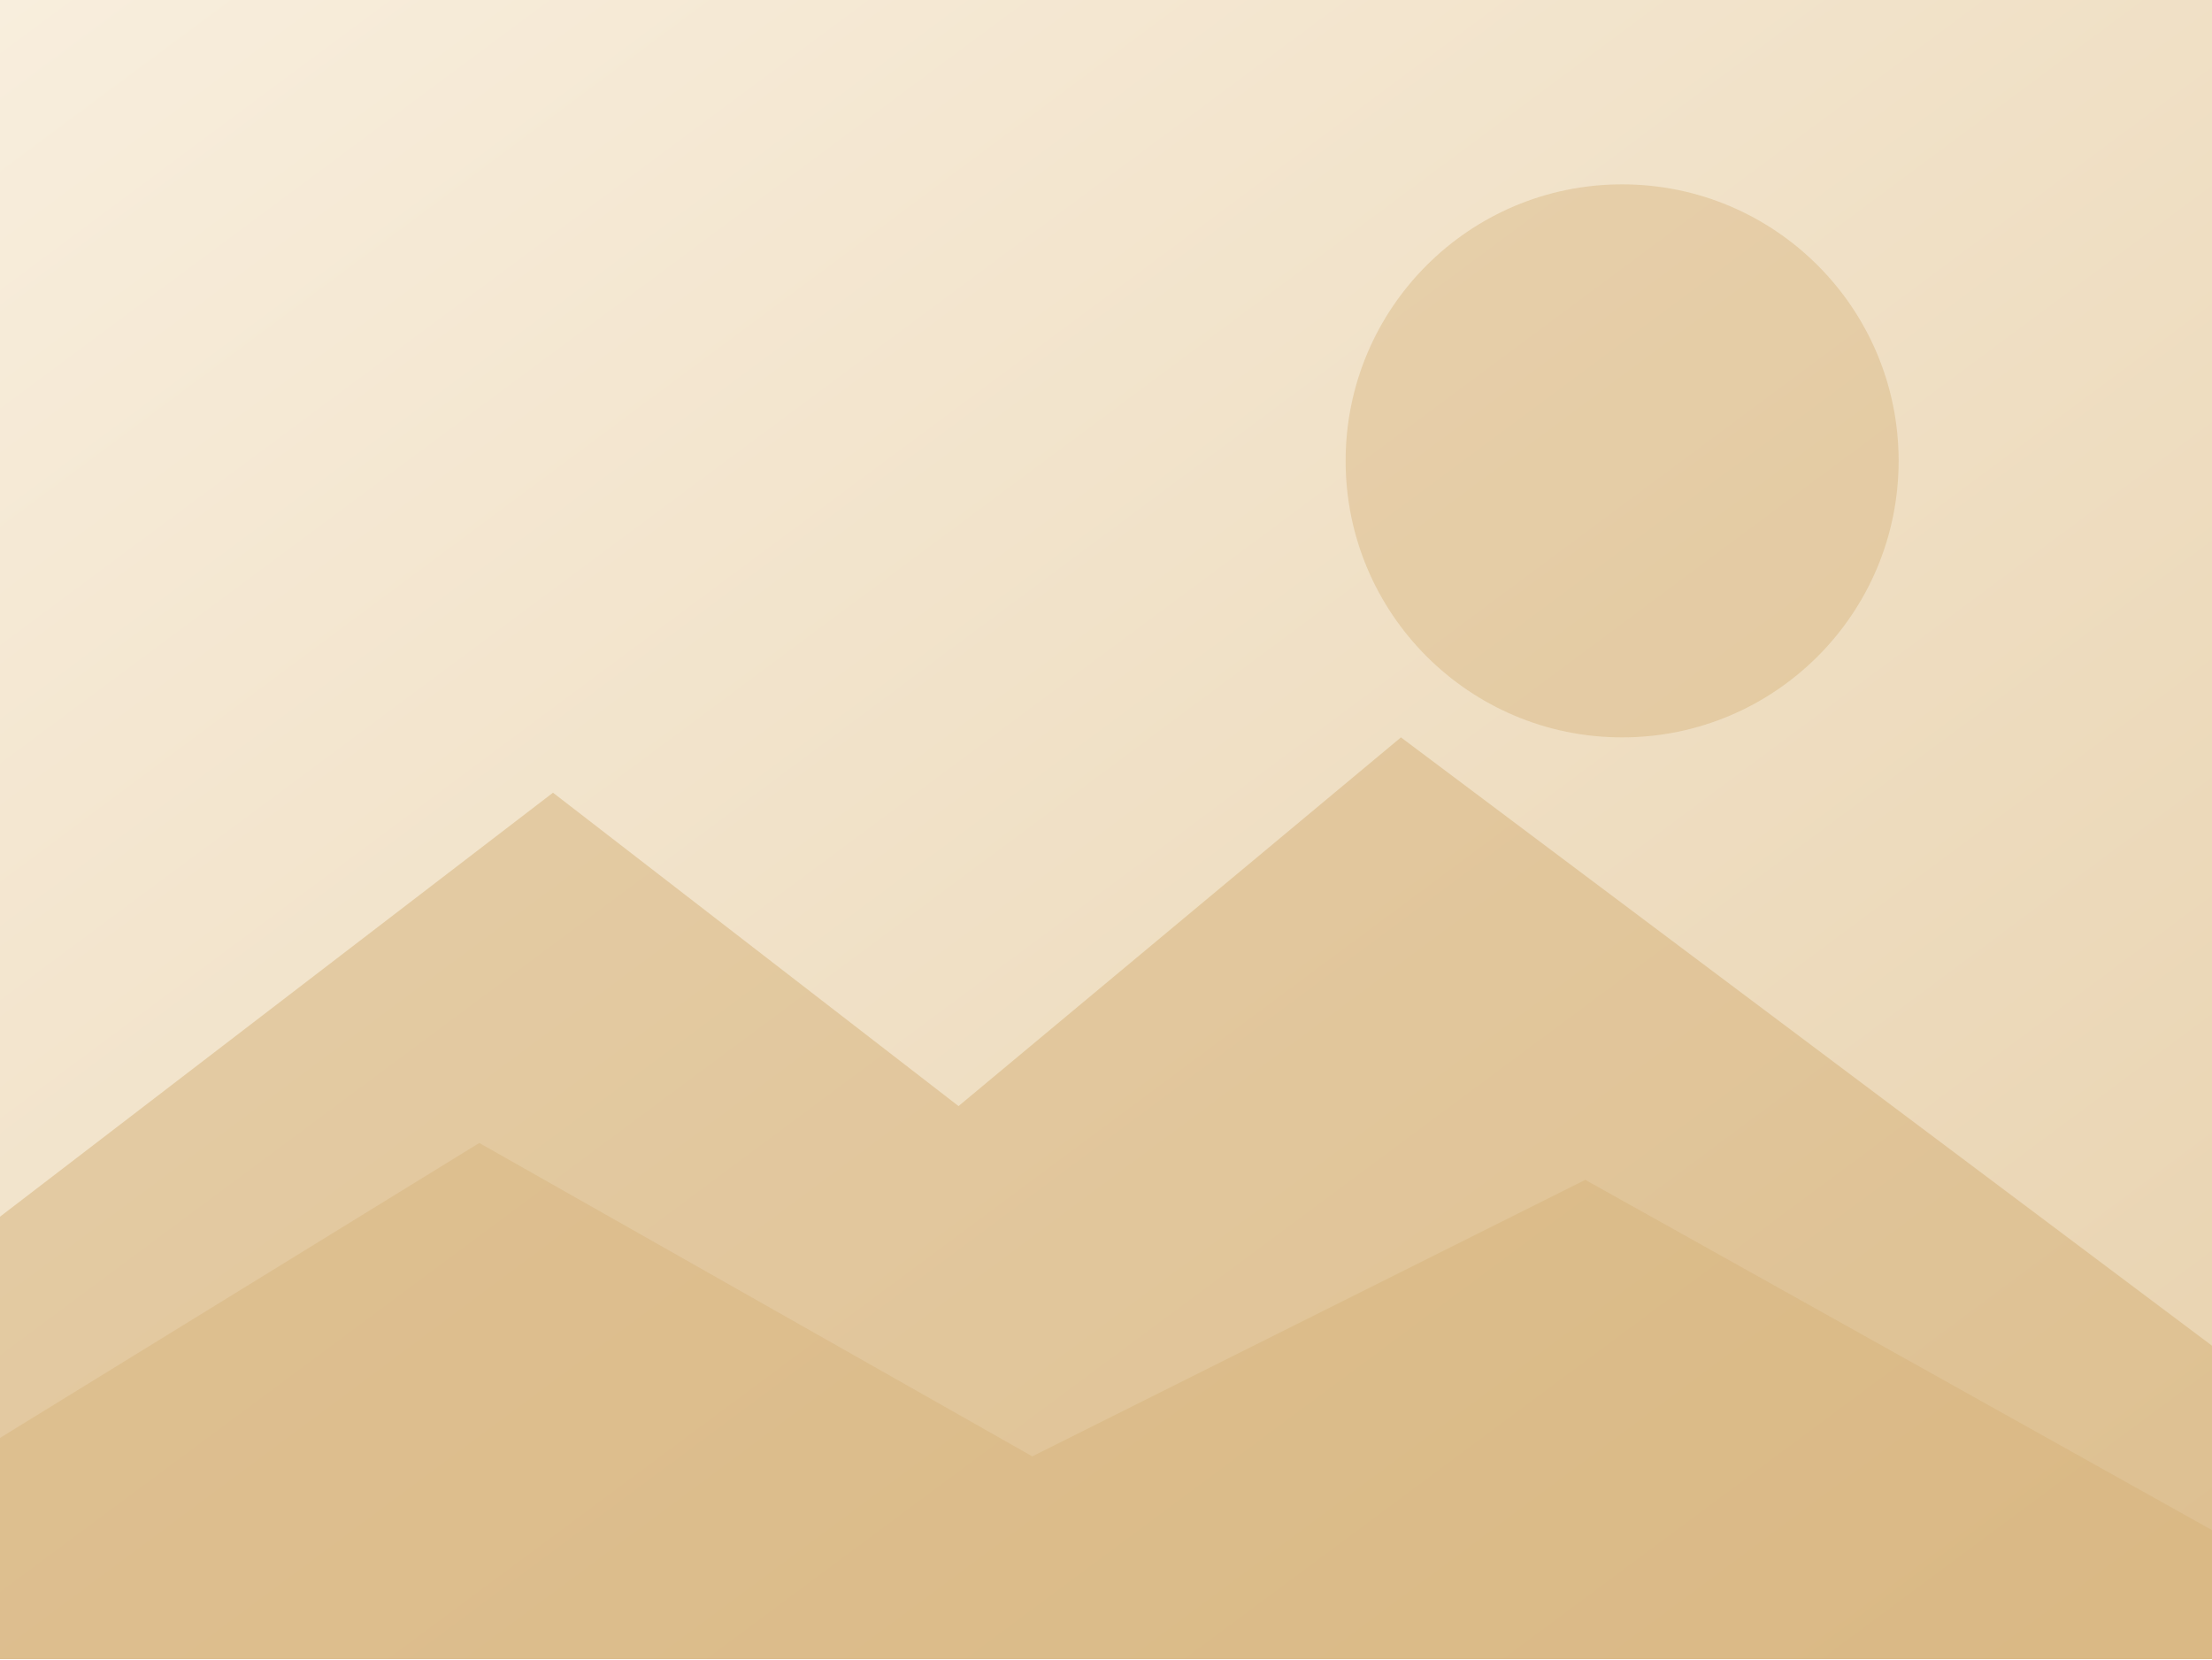
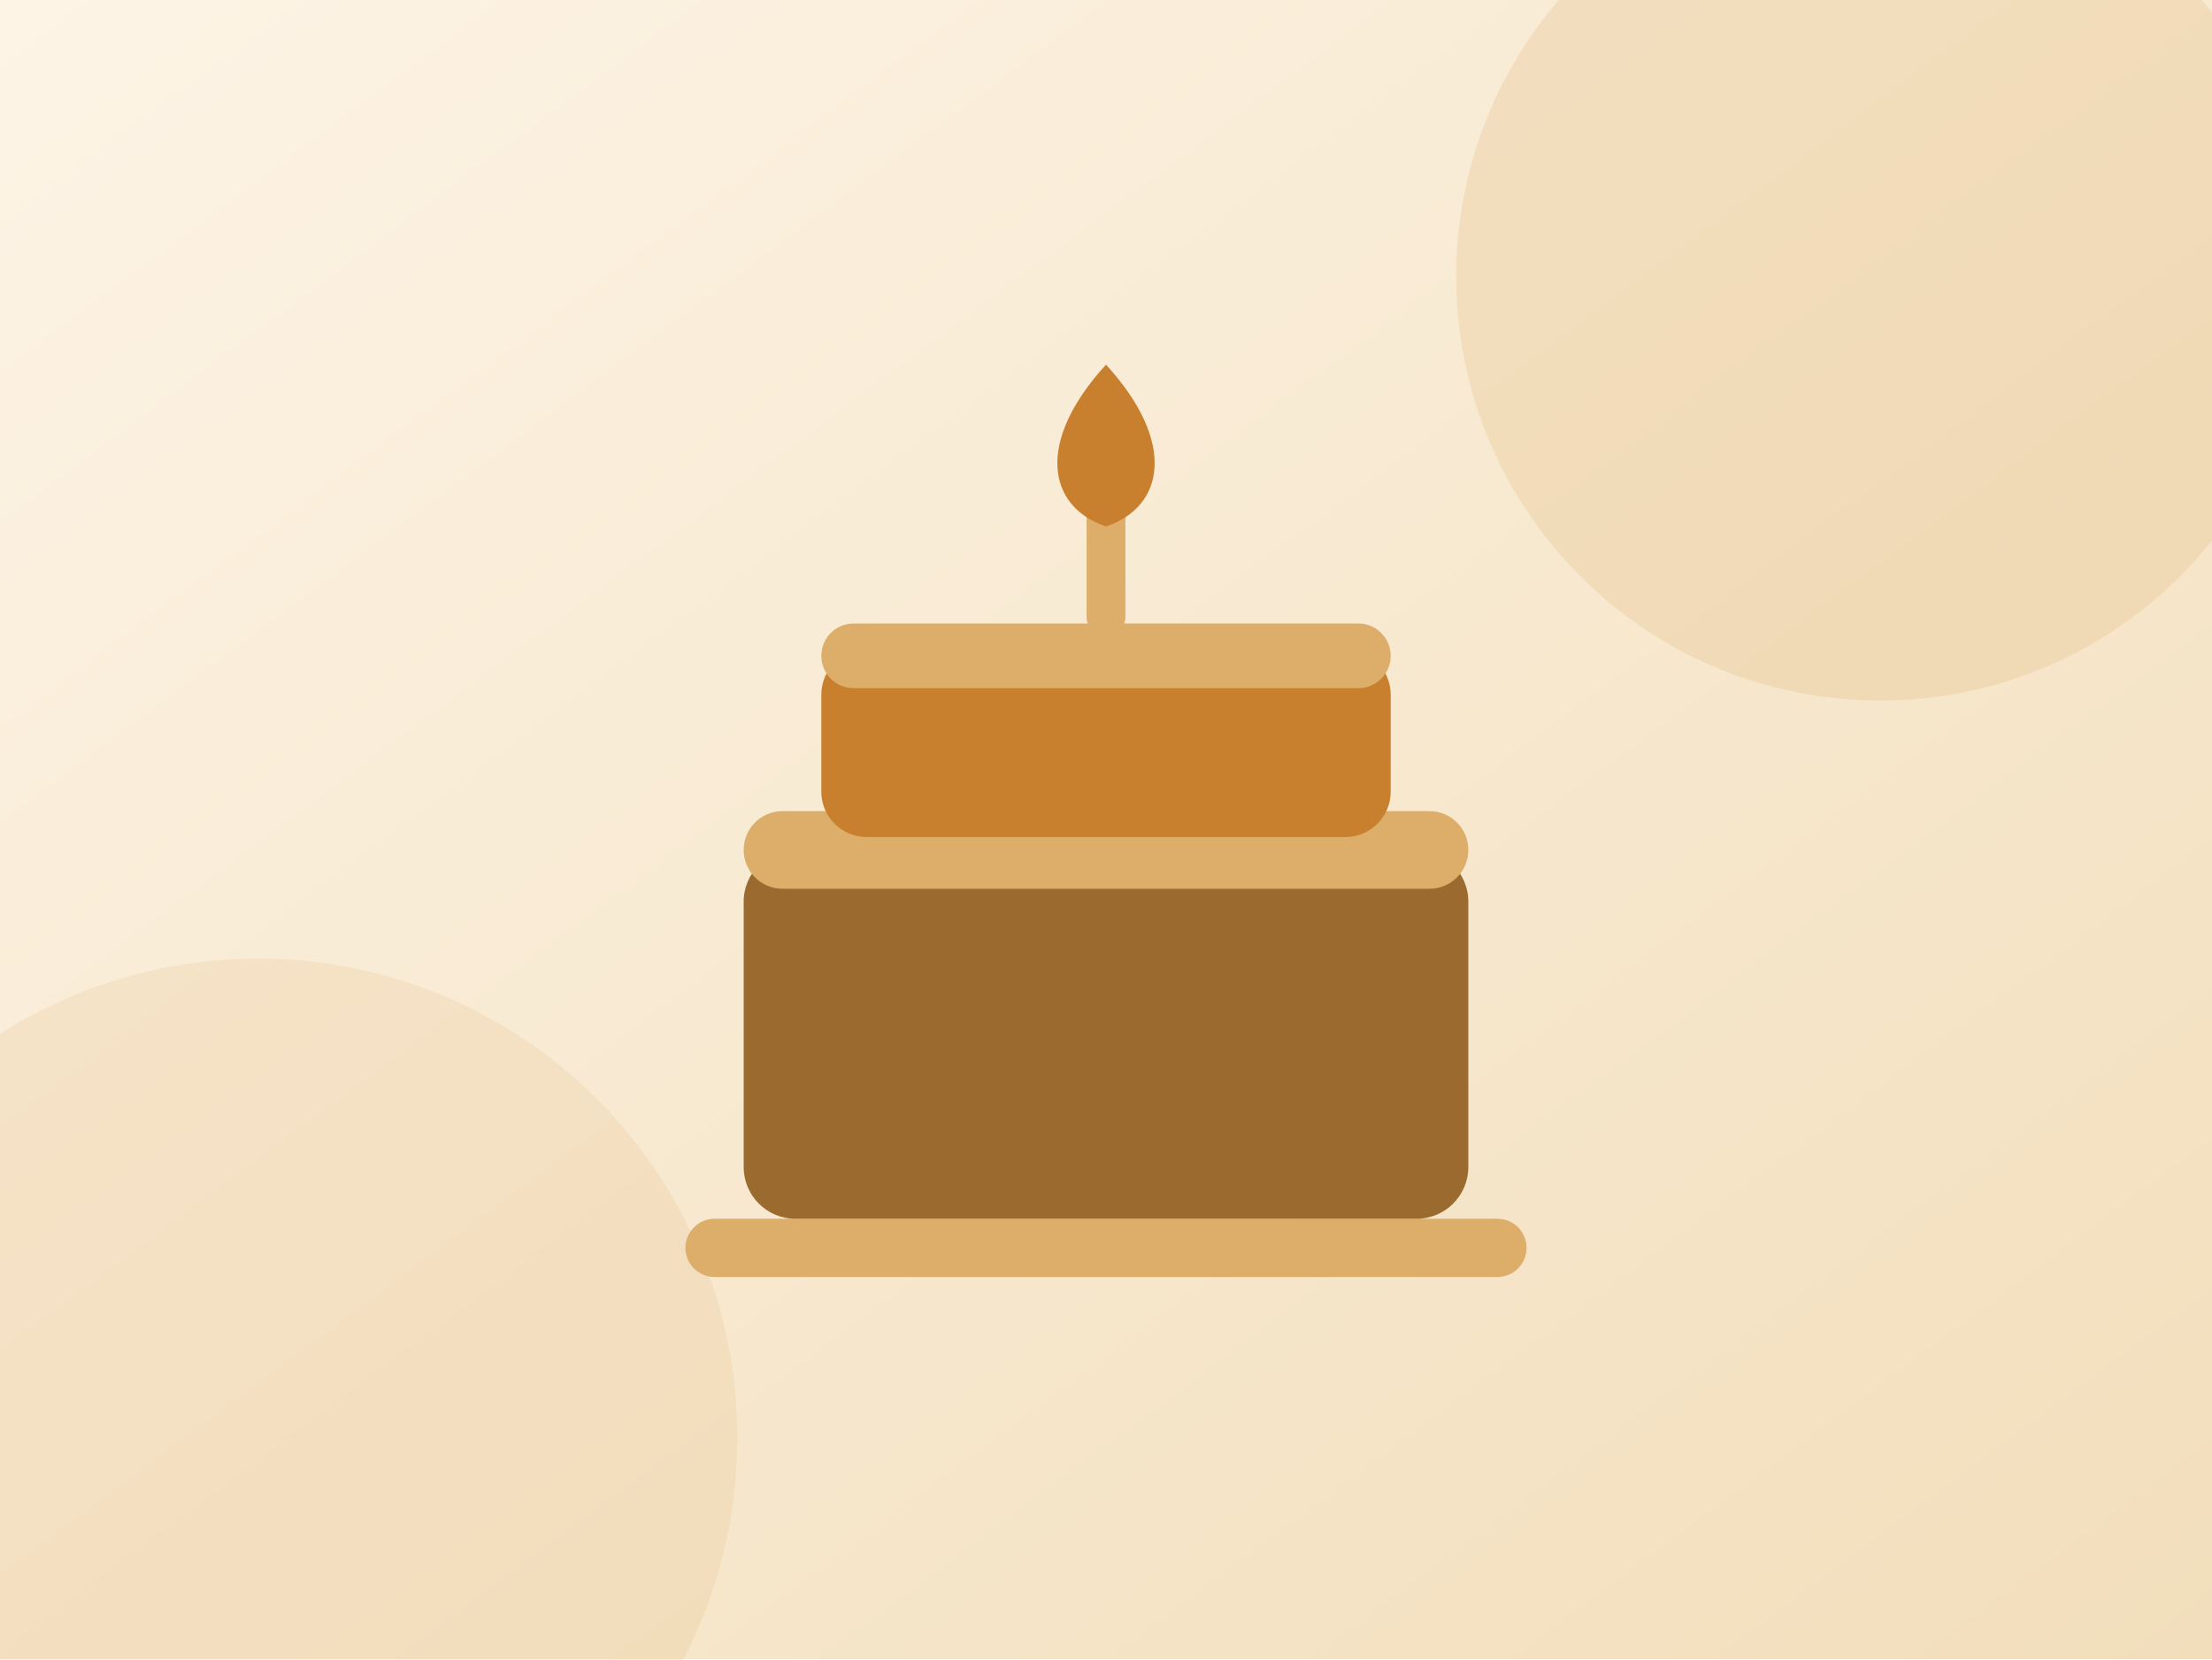
- <svg xmlns="http://www.w3.org/2000/svg" viewBox="0 0 1200 900" width="1200" height="900">
+ <svg xmlns="http://www.w3.org/2000/svg" viewBox="0 0 1200 900" width="1200" height="900" role="img" aria-label="cake illustration">
  <defs>
    <linearGradient id="g" x1="0" y1="0" x2="1" y2="1">
-       <stop offset="0" stop-color="#f8eedd" />
-       <stop offset="1" stop-color="#e8d2ae" />
+       <stop offset="0" stop-color="#fdf4e6" />
+       <stop offset="1" stop-color="#f2debb" />
    </linearGradient>
  </defs>
  <rect width="1200" height="900" fill="url(#g)" />
-   <circle cx="880" cy="250" r="150" fill="#cfa869" opacity=".34" />
-   <path d="M0 660 L300 430 L520 600 L760 400 L1200 730 L1200 900 L0 900 Z" fill="#cfa869" opacity=".42" />
-   <path d="M0 780 L260 620 L560 790 L860 640 L1200 830 L1200 900 L0 900 Z" fill="#cfa869" opacity=".3" />
+   <circle cx="1020" cy="150" r="230" fill="#dcae6a" opacity=".22" />
+   <circle cx="140" cy="780" r="260" fill="#dcae6a" opacity=".16" />
+   <g transform="translate(249.0 89.0) scale(1.755)">
+     <rect x="70" y="326" width="260" height="18" rx="9" fill="#dcae6a" />
+     <rect x="88" y="212" width="224" height="114" rx="16" fill="#9b6a2f" />
+     <rect x="88" y="200" width="224" height="24" rx="12" fill="#dcae6a" />
+     <rect x="112" y="150" width="176" height="58" rx="14" fill="#c8802f" />
+     <rect x="112" y="142" width="176" height="20" rx="10" fill="#dcae6a" />
+     <rect x="194" y="96" width="12" height="50" rx="6" fill="#dcae6a" />
+     <path d="M200 62c22 24 18 44 0 50-18-6-22-26 0-50z" fill="#c8802f" />
+   </g>
</svg>
